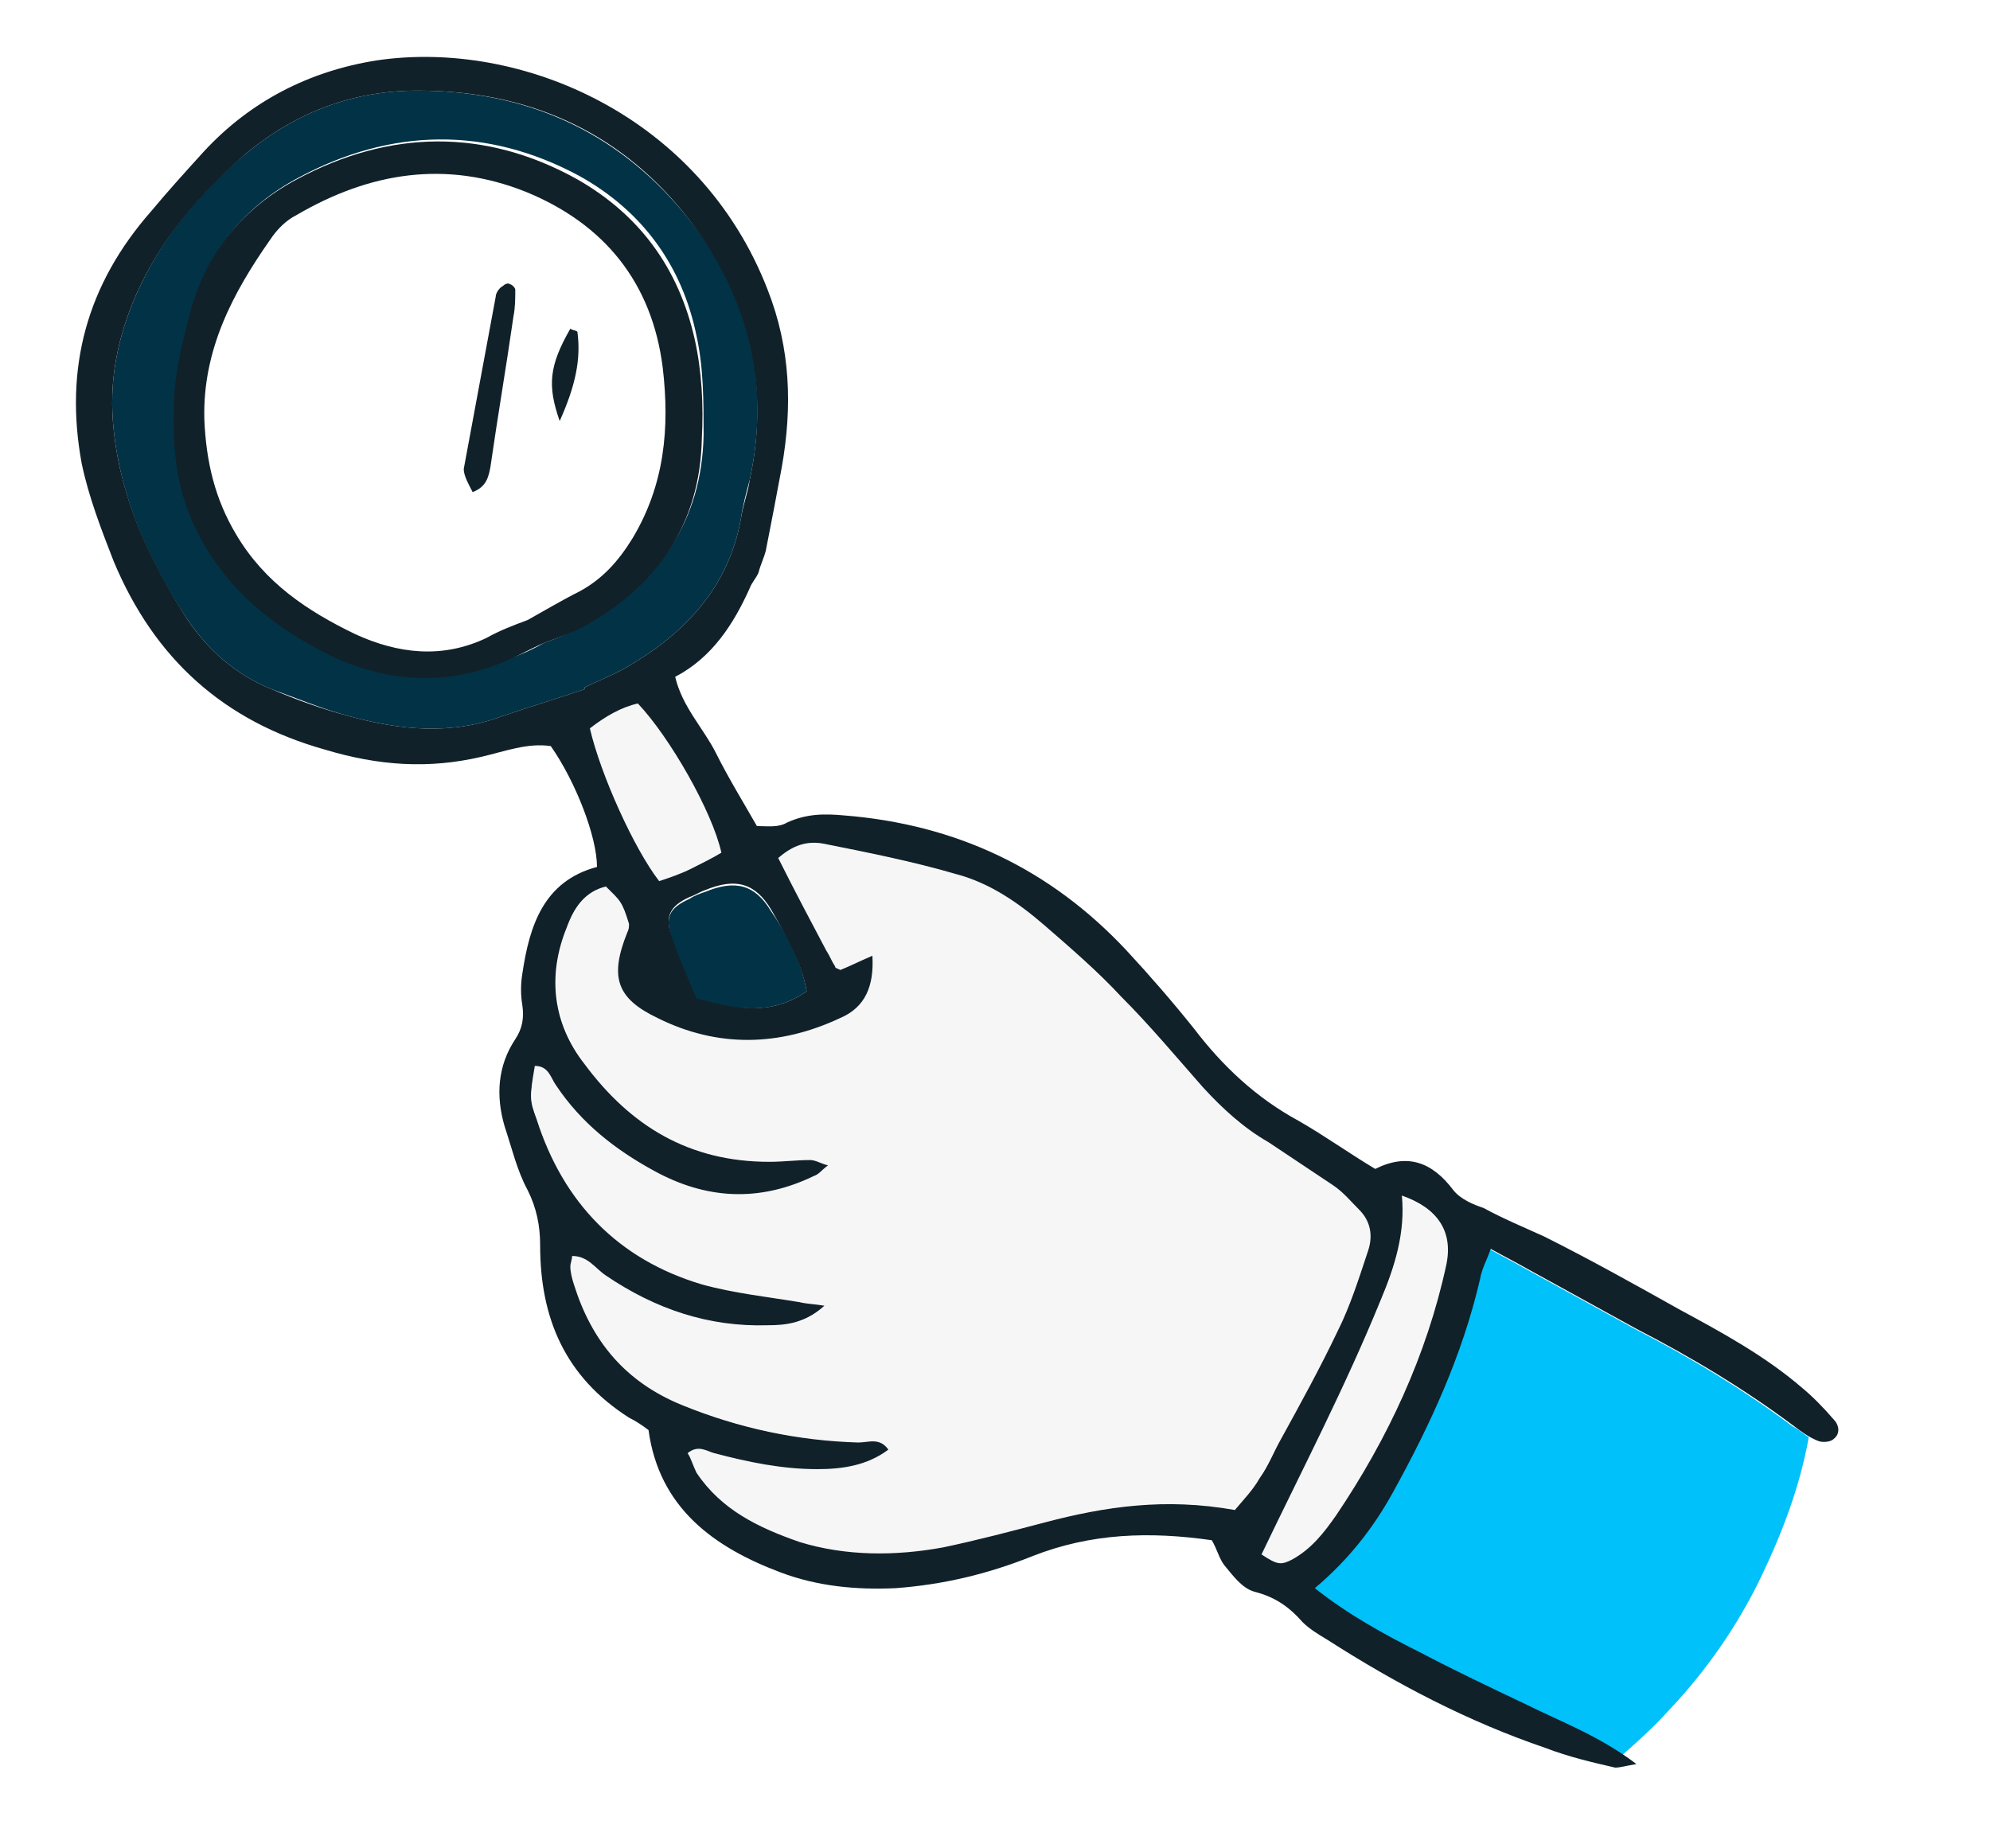
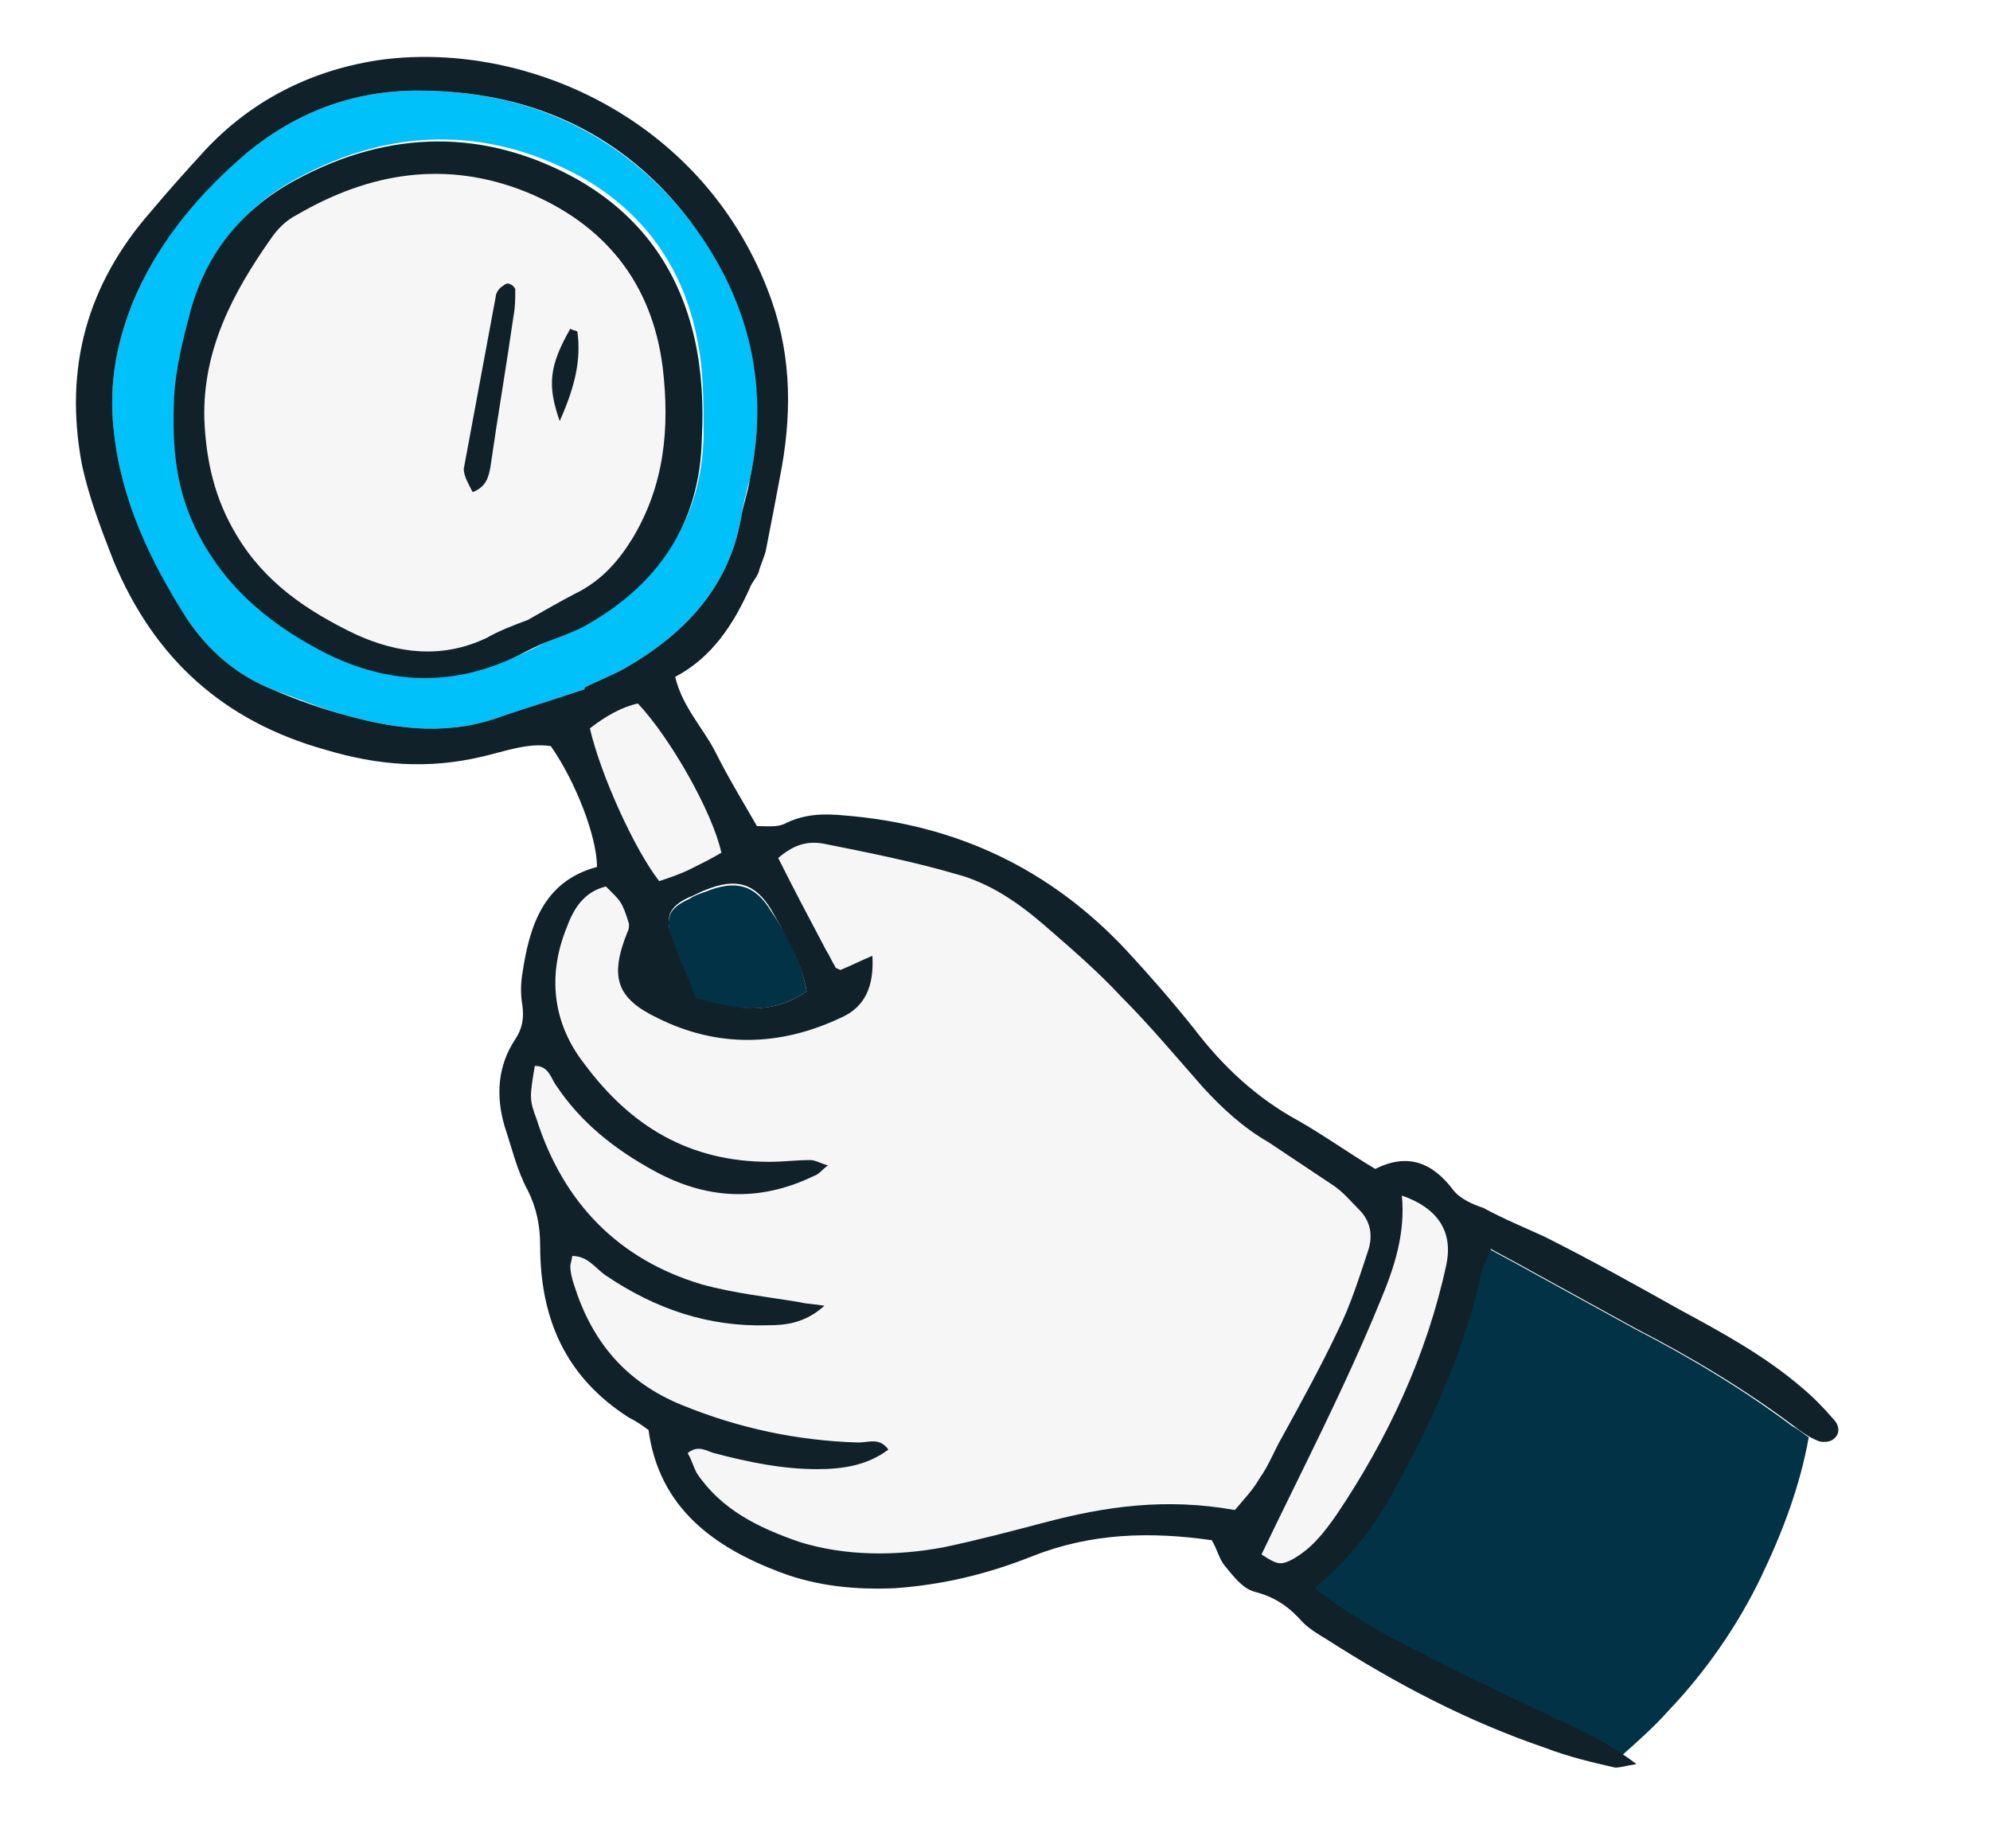
<svg xmlns="http://www.w3.org/2000/svg" version="1.1" x="0px" y="0px" viewBox="0 0 112 104" style="enable-background:new 0 0 112 104;" xml:space="preserve">
  <style type="text/css">
	.st0{display:none;}
	.st1{display:inline;fill-rule:evenodd;clip-rule:evenodd;fill:#8AB631;}
	.st2{display:inline;fill-rule:evenodd;clip-rule:evenodd;fill:#112129;}
- 	.st3{fill-rule:evenodd;clip-rule:evenodd;fill:#00C1FA;}
+ 	.st3{fill-rule:evenodd;clip-rule:evenodd;fill:#023246;}
	.st4{fill-rule:evenodd;clip-rule:evenodd;fill:#F6F6F6;}
- 	.st5{fill-rule:evenodd;clip-rule:evenodd;fill:#023246;}
- 	.st6{fill:none;}
+ 	.st5{fill-rule:evenodd;clip-rule:evenodd;fill:#00C1FA;}
+ 	.st6{fill:#F6F6F6;}
	.st7{fill-rule:evenodd;clip-rule:evenodd;fill:#112129;}
</style>
  <g id="Layer_1">
    <g id="XMLID_1070_" class="st0">
      <path class="st1" d="M465.4,29.2c0,0.6,0.1,0.8,0,1c-2.5,6.1-4.9,12.2-7.4,18.3c-1.7,4-3.5,7.9-5.4,11.9    c-2.7,5.7-5.6,11.4-8.4,17.1c-0.3,0.6-0.6,1.1-0.9,1.6c-0.2,0-0.3,0-0.4,0c-0.1,0-0.2,0-0.3-0.1c-5.4-5.3-10.7-10.6-16.2-16    c0.3-0.3,0.7-0.8,1.2-1.2c7.7-6.5,15.3-13.1,22.6-20.1c4.4-4.2,9.1-8,13.9-11.6C464.4,29.8,464.8,29.6,465.4,29.2z" />
      <path class="st1" d="M460.7,26.3c-3.1,2-6.2,3.1-9.1,4.4c-3.1,1.4-6.2,2.7-9.2,4.2c-2.9,1.4-5.9,3-8.7,4.5c-3,1.6-5.9,3.2-8.9,4.9    c-2.9,1.6-5.7,3.2-8.5,4.8c-0.8-0.2-1.5-0.3-2.2-0.5c-2.4-2.9-4.8-5.9-7.3-8.8c-2.5-2.8-5.1-5.6-7.8-8.5c1.3-0.7,2.4-0.8,3.5-0.8    c5.9,0,11.8-0.7,17.7-1.3c3.2-0.3,6.3-0.4,9.5-0.7c9.9-0.8,19.8-1.6,29.7-2.4C459.6,26.1,459.9,26.2,460.7,26.3z" />
      <path class="st1" d="M416,52c1.2-0.8,2.3-1.7,3.5-2.3c13.4-7.7,27.2-14.6,41.4-20.7c0.3-0.1,0.6-0.2,0.9-0.3    c0.2,0.7-0.4,0.9-0.8,1.2c-6,4.6-11.5,9.7-17,14.8c-5.9,5.5-12,10.8-18,16.1c-0.4,0.4-0.8,0.8-1.2,1c-2.2,0.5-3.2,2.3-4.2,4    c-0.7,1.2-1.3,2.4-2,3.6c-0.2,0.3-0.5,0.6-1,1.3C416.7,64.2,416.4,58.1,416,52z" />
      <path class="st1" d="M426.2,66.2c-1.7,0.9-3.3,1.8-4.9,2.7c-0.4-1.1,0.3-1.7,0.7-2.4c0.5-0.8,1.1-1.5,1.8-2.2    c0.2-0.2,0.9-0.1,1.1,0.1C425.4,64.9,425.7,65.5,426.2,66.2z" />
      <path class="st2" d="M397.8,29.1c2.4-0.2,4.9-0.4,7.3-0.7c3.5-0.3,7-0.6,10.4-0.9c3.6-0.3,7.2-0.7,10.8-1    c7.6-0.6,15.2-1.2,22.8-1.8c5-0.4,9.9-0.9,14.9-1.4c1.2-0.1,2.3-0.3,3.5-0.4c0.8-0.1,1.6,0,2.7,0c-0.1,0.8,0,1.5-0.2,2    c-0.4,1.1-0.9,2.2-1.3,3.2c-2.5,6.3-5,12.6-7.6,18.9c-1.7,4.1-3.4,8.2-5.3,12.2c-3.1,6.6-6.4,13.1-9.7,19.7    c-0.5,1.1-0.9,2.2-2.5,2.4c-2.9-1.6-5.2-4.3-7.8-6.6c-2.6-2.3-5.1-4.8-7.7-7.2c-0.8,0.3-1.5,0.5-2.1,0.9c-1.6,1-3.2,2.1-4.7,3.2    c-0.8,0.6-1.5,1.2-2.3,1.8c-2.3,1.7-3.3,1.3-3.6-1.7c-0.5-5.8-1-11.6-1.3-17.4c-0.1-1.9-0.6-3.4-1.9-4.8c-4.1-4.5-8-9-12-13.5    c-0.8-1-1.6-1.9-2.5-2.9C396.6,31.9,396.6,30.7,397.8,29.1z M465.4,29.2c-0.6,0.4-1,0.6-1.3,0.9c-4.8,3.6-9.5,7.4-13.9,11.6    c-7.3,7-14.9,13.6-22.6,20.1c-0.5,0.4-0.8,0.9-1.2,1.2c5.5,5.4,10.8,10.7,16.2,16c0.1,0.1,0.2,0.1,0.3,0.1c0.1,0,0.2,0,0.4,0    c0.3-0.5,0.6-1,0.9-1.6c2.8-5.7,5.6-11.4,8.4-17.1c1.9-3.9,3.7-7.9,5.4-11.9c2.6-6,5-12.2,7.4-18.3    C465.5,30,465.4,29.8,465.4,29.2z M460.7,26.3c-0.7-0.1-1-0.1-1.3-0.1c-9.9,0.8-19.8,1.6-29.7,2.4c-3.2,0.3-6.3,0.3-9.5,0.7    c-5.9,0.6-11.8,1.3-17.7,1.3c-1.1,0-2.2,0.1-3.5,0.8c2.7,2.9,5.3,5.6,7.8,8.5c2.5,2.9,4.9,5.8,7.3,8.8c0.7,0.2,1.4,0.3,2.2,0.5    c2.8-1.6,5.7-3.2,8.5-4.8c3-1.7,5.9-3.3,8.9-4.9c2.9-1.5,5.8-3.1,8.7-4.5c3-1.5,6.2-2.8,9.2-4.2C454.5,29.3,457.6,28.2,460.7,26.3    z M416,52c0.4,6.1,0.8,12.2,1.6,18.7c0.6-0.7,0.8-1,1-1.3c0.7-1.2,1.2-2.5,2-3.6c1.1-1.7,2-3.5,4.2-4c0.5-0.1,0.9-0.6,1.2-1    c6-5.4,12.1-10.7,18-16.1c5.5-5.1,11-10.2,17-14.8c0.4-0.3,0.9-0.5,0.8-1.2c-0.3,0.1-0.6,0.1-0.9,0.3c-14.2,6.1-28,13-41.4,20.7    C418.3,50.3,417.2,51.1,416,52z M426.2,66.2c-0.5-0.7-0.9-1.3-1.4-1.8c-0.2-0.2-0.9-0.3-1.1-0.1c-0.7,0.6-1.3,1.4-1.8,2.2    c-0.4,0.7-1.1,1.3-0.7,2.4C422.9,68,424.5,67.1,426.2,66.2z" />
      <path class="st2" d="M388.7,88.9c0-0.4-0.2-0.8-0.1-1.2c0.3-1,0.4-2.1,1-3c3.1-5.4,7.3-9.8,12.6-13.1c0.7-0.4,1.5-0.8,2.3-1    c0.6-0.2,1.3,0.1,1.4,1.2c-1.2,0.8-2.4,1.7-3.7,2.6c-1.3,1-2.6,2.1-3.8,3.3c-1.1,1.1-2.2,2.2-3.3,3.4c-1.1,1.3-2.1,2.6-3.1,4    c-0.9,1.3-1.8,2.6-2.6,3.9C389.1,89,388.9,88.9,388.7,88.9z" />
      <path class="st2" d="M391.9,100.2c-0.3-1.6,0.3-2.8,0.9-4c3.1-6.2,7.3-11.6,12.3-16.4c0.6-0.6,1.4-1,2.1-1.4    c0.2-0.1,0.6,0.1,0.8,0.3c0.2,0.2,0.3,0.6,0.1,0.9c-0.2,0.5-0.6,0.9-1,1.2c-5,5.2-9.3,11-13.4,16.9    C393.2,98.6,392.6,99.4,391.9,100.2z" />
      <path class="st2" d="M409.3,85.9c1.1-2.7,3.1-4.6,5.2-6.3c0.3-0.2,0.8-0.3,1.2-0.4c0.2,0,0.4,0.1,0.5,0.2c0.1,0.1,0.1,0.4,0.1,0.6    c0,0.2-0.2,0.4-0.3,0.5c-1.7,1.7-3.3,3.5-5,5.2C410.5,86.1,410.1,86.5,409.3,85.9z" />
    </g>
  </g>
  <g id="Layer_4">
</g>
  <g id="Layer_3">
    <g id="XMLID_929_">
      <g id="XMLID_942_">
        <path id="XMLID_951_" class="st3" d="M100.9,80.3c-2.8-2.1-5.8-3.9-8.9-5.5c-2-1.1-4-2.2-6-3.3c-0.7-0.4-1.3-0.7-2.2-1.2     c-0.2,0.6-0.5,1.1-0.6,1.7c-1,4.3-2.8,8.2-4.9,12c-1.1,2-2.5,3.8-4.4,5.4c1.9,1.5,3.9,2.6,5.9,3.6c1.9,1,4,2,5.9,2.9     c1.8,0.9,3.7,1.6,5.6,2.9c0.9-0.8,1.8-1.6,2.6-2.5c2.1-2.2,3.9-4.8,5.2-7.5c1.2-2.5,2.2-5.1,2.7-7.9     C101.6,80.8,101.3,80.5,100.9,80.3z" />
        <path id="XMLID_950_" class="st4" d="M69.5,85c-3.9-0.8-7.3-0.2-10.7,0.7c-1.9,0.5-3.8,1-5.7,1.4c-2.7,0.5-5.4,0.5-8.1-0.3     c-2.3-0.7-4.4-1.8-5.8-3.9c-0.2-0.3-0.3-0.7-0.5-1.1c0.6-0.5,1.1-0.1,1.5,0c1.9,0.5,3.8,0.9,5.8,0.9c1.4,0,2.8-0.2,4-1.1     c-0.5-0.7-1.2-0.4-1.7-0.4c-3.4-0.1-6.7-0.9-9.9-2.1c-3.1-1.2-5.1-3.6-6.1-6.8c-0.1-0.3-0.1-0.7-0.2-1c0-0.2,0-0.3,0.1-0.6     c0.8,0,1.3,0.7,1.9,1.1c2.7,1.9,5.7,2.9,9.1,2.8c1.1,0,2.2,0,3.2-1.1c-0.6-0.1-1-0.1-1.4-0.2c-1.8-0.3-3.7-0.5-5.5-1     c-4.8-1.4-7.8-4.6-9.3-9.3c-0.3-1.1-0.3-1.2-0.1-3c0.8-0.1,0.9,0.6,1.2,1.1c1.4,2.1,3.3,3.6,5.5,4.8c2.9,1.6,6,1.8,9,0.3     c0.2-0.1,0.4-0.3,0.8-0.6c-0.4-0.1-0.7-0.3-1-0.3c-0.8,0-1.5,0.1-2.3,0.1c-4.4,0-7.8-2-10.4-5.5c-1.7-2.4-2-5-1-7.7     c0.4-1.1,1.1-1.9,2.2-2.3c0.8,0.8,0.8,0.8,1.3,2.1c0,0.2,0,0.3-0.1,0.5c-1,2.4-0.6,3.7,1.7,4.8c3.4,1.6,6.9,1.6,10.3,0     c1.4-0.6,1.9-1.8,1.8-3.5c-0.7,0.3-1.3,0.6-1.8,0.8c-0.2-0.1-0.3-0.1-0.3-0.2c-0.2-0.3-0.4-0.6-0.5-0.9c-0.9-1.7-1.8-3.4-2.7-5.2     c0.8-0.7,1.6-1,2.6-0.8c2.5,0.5,5,1.1,7.4,1.7c1.9,0.5,3.6,1.6,5,2.9c1.5,1.3,2.9,2.6,4.3,4c1.6,1.6,3,3.4,4.6,5.1     c1.1,1.2,2.3,2.2,3.7,3.1c1.2,0.7,2.4,1.5,3.6,2.4c0.5,0.4,1,0.9,1.5,1.4c0.7,0.7,0.8,1.5,0.5,2.3c-0.6,1.5-1,3.1-1.7,4.5     c-1,2.1-2.1,4.1-3.2,6.1c-0.4,0.7-0.8,1.5-1.2,2.2C70.5,83.9,70,84.4,69.5,85z" />
        <path id="XMLID_947_" class="st5" d="M32.9,38.8c-1.5,0.5-3.1,1-4.6,1.5c-2.9,1.1-5.8,0.8-8.7,0c-1.5-0.4-2.9-1-4.3-1.5     c-2-0.8-3.6-2.2-4.8-4c-2.1-3.2-3.7-6.7-4.1-10.6c-0.3-2.7,0.2-5.2,1.3-7.7c1.4-3.1,3.6-5.8,6.2-7.9c2.8-2.3,6-3.5,9.6-3.5     c6,0,11.1,2.2,15,6.9c3.6,4.4,4.9,9.4,3.7,15c-0.2,0.7-0.4,1.5-0.5,2.2c-0.7,3.9-3.2,6.5-6.5,8.4c-0.7,0.4-1.5,0.7-2.3,1.1     C32.9,38.7,32.9,38.8,32.9,38.8z M30.6,36.2C30.6,36.2,30.6,36.3,30.6,36.2c0.8-0.3,1.6-0.6,2.3-1.1c4.2-2.3,6.6-5.8,6.7-10.6     c0-1.9,0-3.8-0.4-5.6c-0.8-3.9-3-7-6.6-9C27.4,7.1,22,7.2,16.8,10c-3,1.6-5.1,4.1-6,7.5c-0.4,1.6-0.8,3.1-0.9,4.7     c-0.2,2.4,0,4.7,1,7c1.5,3.5,4.1,5.8,7.4,7.4c3.3,1.7,6.8,2,10.3,0.5C29.2,36.9,29.9,36.6,30.6,36.2z" />
        <path id="XMLID_946_" class="st4" d="M71,87.5c2.2-4.7,4.7-9.4,6.7-14.2c0.8-1.9,1.4-3.8,1.2-5.9c2.1,0.7,3,2,2.5,3.9     c-1.1,5.1-3.3,9.8-6.2,14.1c-0.7,1-1.4,1.9-2.5,2.5C72.1,88.1,71.9,88.1,71,87.5z" />
        <path id="XMLID_945_" class="st4" d="M33.2,41c0.9-0.7,1.8-1.1,2.7-1.4c1.9,2,4.2,6.1,4.7,8.4c-0.6,0.3-1.1,0.6-1.7,0.9     c-0.6,0.3-1.2,0.5-1.8,0.7C35.7,47.8,33.8,43.5,33.2,41z" />
-         <path id="XMLID_944_" class="st5" d="M45.4,55.8c-2,1.4-4,1-6.2,0.5c-0.5-1.2-1-2.3-1.4-3.5c-0.4-1.2-0.1-1.7,1-2.2     c0.3-0.2,0.6-0.3,0.9-0.4c1.7-0.7,2.8-0.4,3.7,1.1C44.3,52.6,45.1,54.1,45.4,55.8z" />
+         <path id="XMLID_944_" class="st3" d="M45.4,55.8c-2,1.4-4,1-6.2,0.5c-0.5-1.2-1-2.3-1.4-3.5c-0.4-1.2-0.1-1.7,1-2.2     c0.3-0.2,0.6-0.3,0.9-0.4c1.7-0.7,2.8-0.4,3.7,1.1C44.3,52.6,45.1,54.1,45.4,55.8z" />
        <path id="XMLID_943_" class="st6" d="M29.5,10.8c-4.5-1.8-8.8-1.1-12.9,1.3c-0.6,0.3-1.1,0.8-1.5,1.4c-2.1,3-3.8,6.2-3.7,10.1     c0.1,2.4,0.6,4.5,1.8,6.5c1.6,2.7,4,4.3,6.7,5.6c2.4,1.1,4.9,1.4,7.4,0.2c0.8-0.4,1.6-0.6,2.4-1c0.9-0.5,1.9-1.1,2.9-1.6     c1.3-0.7,2.2-1.7,3-3c1.8-3,2.1-6.2,1.7-9.6C36.6,15.9,34,12.6,29.5,10.8z" />
      </g>
      <path id="XMLID_935_" class="st7" d="M77.4,65.8c1.8-0.9,3.2-0.4,4.4,1.2c0.4,0.5,1.1,0.8,1.7,1c1.1,0.6,2.3,1.1,3.4,1.6    c2.6,1.3,5.1,2.7,7.6,4.1c2.4,1.3,4.8,2.6,6.9,4.4c0.6,0.5,1.2,1.1,1.8,1.8c0.3,0.3,0.4,0.8,0,1.1c-0.2,0.2-0.7,0.2-0.9,0.1    c-0.5-0.2-0.9-0.5-1.3-0.8c-2.8-2.1-5.8-3.9-8.9-5.5c-2-1.1-4-2.2-6-3.3c-0.7-0.4-1.3-0.7-2.2-1.2c-0.2,0.6-0.5,1.1-0.6,1.7    c-1,4.3-2.8,8.2-4.9,12c-1.1,2-2.5,3.8-4.4,5.4c1.9,1.5,3.9,2.6,5.9,3.6c1.9,1,4,2,5.9,2.9c2,1,4.2,1.8,6.3,3.4    c-0.6,0.1-0.9,0.2-1.2,0.2c-1.3-0.3-2.6-0.6-3.9-1.1c-4.4-1.5-8.4-3.6-12.3-6.1c-0.5-0.3-1-0.6-1.4-1c-0.7-0.8-1.5-1.4-2.7-1.7    c-0.7-0.2-1.2-0.9-1.7-1.5c-0.3-0.4-0.4-0.9-0.7-1.4c-3.5-0.5-6.8-0.4-10.1,0.9c-2.5,1-5,1.6-7.7,1.8c-2.2,0.1-4.4-0.1-6.5-0.9    c-3.7-1.4-6.8-3.6-7.4-8c-0.4-0.3-0.7-0.5-1.1-0.7c-3.6-2.3-5-5.6-5-9.7c0-1.1-0.2-2.1-0.7-3.1c-0.6-1.1-0.9-2.4-1.3-3.6    c-0.5-1.7-0.4-3.4,0.6-4.9c0.4-0.6,0.5-1.2,0.4-1.9c-0.1-0.6-0.1-1.2,0-1.8c0.4-2.7,1.2-5.2,4.2-6C33.6,47.1,32.4,44,31,42    c-1.3-0.2-2.6,0.3-3.9,0.6c-3,0.7-5.8,0.5-8.8-0.4c-5.7-1.6-9.6-5.1-11.9-10.6C5.7,29.8,5,28,4.6,26.1c-1-5.4,0.3-10.1,3.9-14.2    c1-1.2,2-2.3,3-3.4c2.6-2.8,5.9-4.5,9.7-5.1c8.1-1.2,18.2,3.1,22,12.9c1.3,3.3,1.4,6.6,0.8,10c-0.3,1.6-0.6,3.2-0.9,4.7    c-0.1,0.4-0.3,0.8-0.4,1.2c-0.1,0.3-0.4,0.6-0.5,0.9c-0.9,2-2.1,3.9-4.2,5c0.4,1.7,1.6,2.9,2.3,4.3c0.7,1.4,1.5,2.7,2.3,4.1    c0.6,0,1.2,0.1,1.7-0.2c1.1-0.5,2.1-0.5,3.2-0.4c6.3,0.5,11.6,3,15.9,7.6c1.3,1.4,2.6,2.9,3.8,4.4c1.6,2.1,3.5,3.9,5.9,5.2    C74.5,63.9,75.9,64.9,77.4,65.8z M69.5,85c0.5-0.6,1-1.1,1.4-1.8c0.5-0.7,0.8-1.5,1.2-2.2c1.1-2,2.2-4,3.2-6.1    c0.7-1.4,1.2-3,1.7-4.5c0.3-0.9,0.1-1.7-0.5-2.3c-0.5-0.5-0.9-1-1.5-1.4c-1.2-0.8-2.4-1.6-3.6-2.4c-1.4-0.8-2.6-1.9-3.7-3.1    c-1.5-1.7-3-3.5-4.6-5.1c-1.3-1.4-2.8-2.7-4.3-4c-1.5-1.3-3.1-2.4-5-2.9c-2.4-0.7-4.9-1.2-7.4-1.7c-1-0.2-1.8,0.1-2.6,0.8    c0.9,1.8,1.8,3.5,2.7,5.2c0.2,0.3,0.3,0.6,0.5,0.9c0,0.1,0.1,0.1,0.3,0.2c0.5-0.2,1.1-0.5,1.8-0.8c0.1,1.7-0.4,2.9-1.8,3.5    c-3.4,1.6-6.9,1.7-10.3,0c-2.3-1.1-2.7-2.3-1.7-4.8c0.1-0.2,0.1-0.3,0.1-0.5c-0.4-1.3-0.5-1.3-1.3-2.1c-1.2,0.3-1.8,1.2-2.2,2.3    c-1.1,2.7-0.8,5.4,1,7.7c2.6,3.5,5.9,5.5,10.4,5.5c0.8,0,1.5-0.1,2.3-0.1c0.3,0,0.6,0.2,1,0.3c-0.4,0.3-0.5,0.5-0.8,0.6    c-3.1,1.5-6.1,1.3-9-0.3c-2.2-1.2-4.1-2.7-5.5-4.8c-0.3-0.4-0.4-1.1-1.2-1.1c-0.3,1.8-0.3,1.9,0.1,3c1.5,4.7,4.6,7.9,9.3,9.3    c1.8,0.5,3.7,0.7,5.5,1c0.4,0.1,0.8,0.1,1.4,0.2c-1.1,1-2.2,1.1-3.2,1.1c-3.3,0.1-6.3-0.9-9.1-2.8c-0.6-0.4-1-1.1-1.9-1.1    c0,0.2-0.1,0.4-0.1,0.6c0,0.3,0.1,0.7,0.2,1c1,3.2,2.9,5.5,6.1,6.8c3.2,1.3,6.5,2,9.9,2.1c0.6,0,1.2-0.3,1.7,0.4    c-1.2,0.9-2.6,1.1-4,1.1c-2,0-3.9-0.4-5.8-0.9c-0.4-0.1-0.9-0.5-1.5,0c0.2,0.3,0.3,0.7,0.5,1.1c1.4,2.1,3.5,3.1,5.8,3.9    c2.6,0.8,5.4,0.8,8.1,0.3c1.9-0.4,3.8-0.9,5.7-1.4C62.2,84.8,65.6,84.3,69.5,85z M32.9,38.8c0,0,0-0.1,0-0.1    c0.8-0.4,1.6-0.7,2.3-1.1c3.3-1.9,5.8-4.5,6.5-8.4c0.1-0.7,0.4-1.5,0.5-2.2c1.2-5.6-0.2-10.6-3.7-15c-3.8-4.7-8.9-6.9-15-6.9    c-3.6,0-6.8,1.2-9.6,3.5c-2.6,2.2-4.8,4.8-6.2,7.9c-1.1,2.5-1.6,5-1.3,7.7c0.4,3.9,2,7.3,4.1,10.6c1.2,1.8,2.8,3.2,4.8,4    c1.4,0.6,2.8,1.1,4.3,1.5c2.9,0.8,5.8,1.1,8.7,0C29.8,39.8,31.4,39.3,32.9,38.8z M71,87.5c0.9,0.6,1.1,0.6,1.7,0.3    c1.1-0.6,1.8-1.5,2.5-2.5c2.9-4.3,5.1-9,6.2-14.1c0.4-1.9-0.5-3.2-2.5-3.9c0.2,2.1-0.4,4-1.2,5.9C75.7,78.1,73.3,82.7,71,87.5z     M33.2,41c0.6,2.6,2.5,6.8,3.9,8.6c0.6-0.2,1.2-0.4,1.8-0.7c0.6-0.3,1.2-0.6,1.7-0.9c-0.5-2.3-2.9-6.5-4.7-8.4    C35,39.8,34.1,40.3,33.2,41z M45.4,55.8c-0.3-1.7-1.2-3.2-2-4.6c-0.9-1.5-2-1.8-3.7-1.1c-0.3,0.1-0.6,0.3-0.9,0.4    c-1.1,0.5-1.4,1.1-1,2.2c0.4,1.2,0.9,2.3,1.4,3.5C41.4,56.8,43.4,57.2,45.4,55.8z" />
      <path id="XMLID_932_" class="st7" d="M30.6,36.2c-0.7,0.3-1.4,0.7-2.1,1c-3.5,1.5-7,1.2-10.3-0.5c-3.3-1.7-5.9-4-7.4-7.4    c-1-2.3-1.1-4.6-1-7c0.1-1.6,0.5-3.2,0.9-4.7c0.9-3.4,3-5.9,6-7.5c5.2-2.8,10.6-2.9,15.8,0c3.5,2,5.7,5,6.6,9    c0.4,1.8,0.5,3.7,0.4,5.6c-0.1,4.8-2.5,8.3-6.7,10.6C32.2,35.6,31.4,35.9,30.6,36.2C30.6,36.3,30.6,36.2,30.6,36.2z M29.7,34.9    c0.9-0.5,1.9-1.1,2.9-1.6c1.3-0.7,2.2-1.7,3-3c1.8-3,2.1-6.2,1.7-9.6c-0.6-4.8-3.3-8.1-7.7-9.9c-4.5-1.8-8.8-1.1-12.9,1.3    c-0.6,0.3-1.1,0.8-1.5,1.4c-2.1,3-3.8,6.2-3.7,10.1c0.1,2.4,0.6,4.5,1.8,6.5c1.6,2.7,4,4.3,6.7,5.6c2.4,1.1,4.9,1.4,7.4,0.2    C28.1,35.5,28.9,35.2,29.7,34.9z" />
      <path id="XMLID_931_" class="st7" d="M26.6,27.7c-0.2-0.4-0.5-0.9-0.5-1.3c0.6-3.2,1.2-6.5,1.8-9.7c0-0.2,0.2-0.5,0.4-0.6    c0.1-0.1,0.3-0.2,0.4-0.1c0.1,0,0.3,0.2,0.3,0.3c0,0.5,0,1-0.1,1.5c-0.4,2.8-0.9,5.7-1.3,8.5C27.5,26.8,27.4,27.4,26.6,27.7z" />
      <path id="XMLID_930_" class="st7" d="M31.5,23.7c-0.7-2-0.6-3.1,0.6-5.2c0.1,0.1,0.4,0.1,0.4,0.2C32.7,20.2,32.4,21.7,31.5,23.7z" />
    </g>
  </g>
  <g id="Layer_2">
</g>
</svg>
